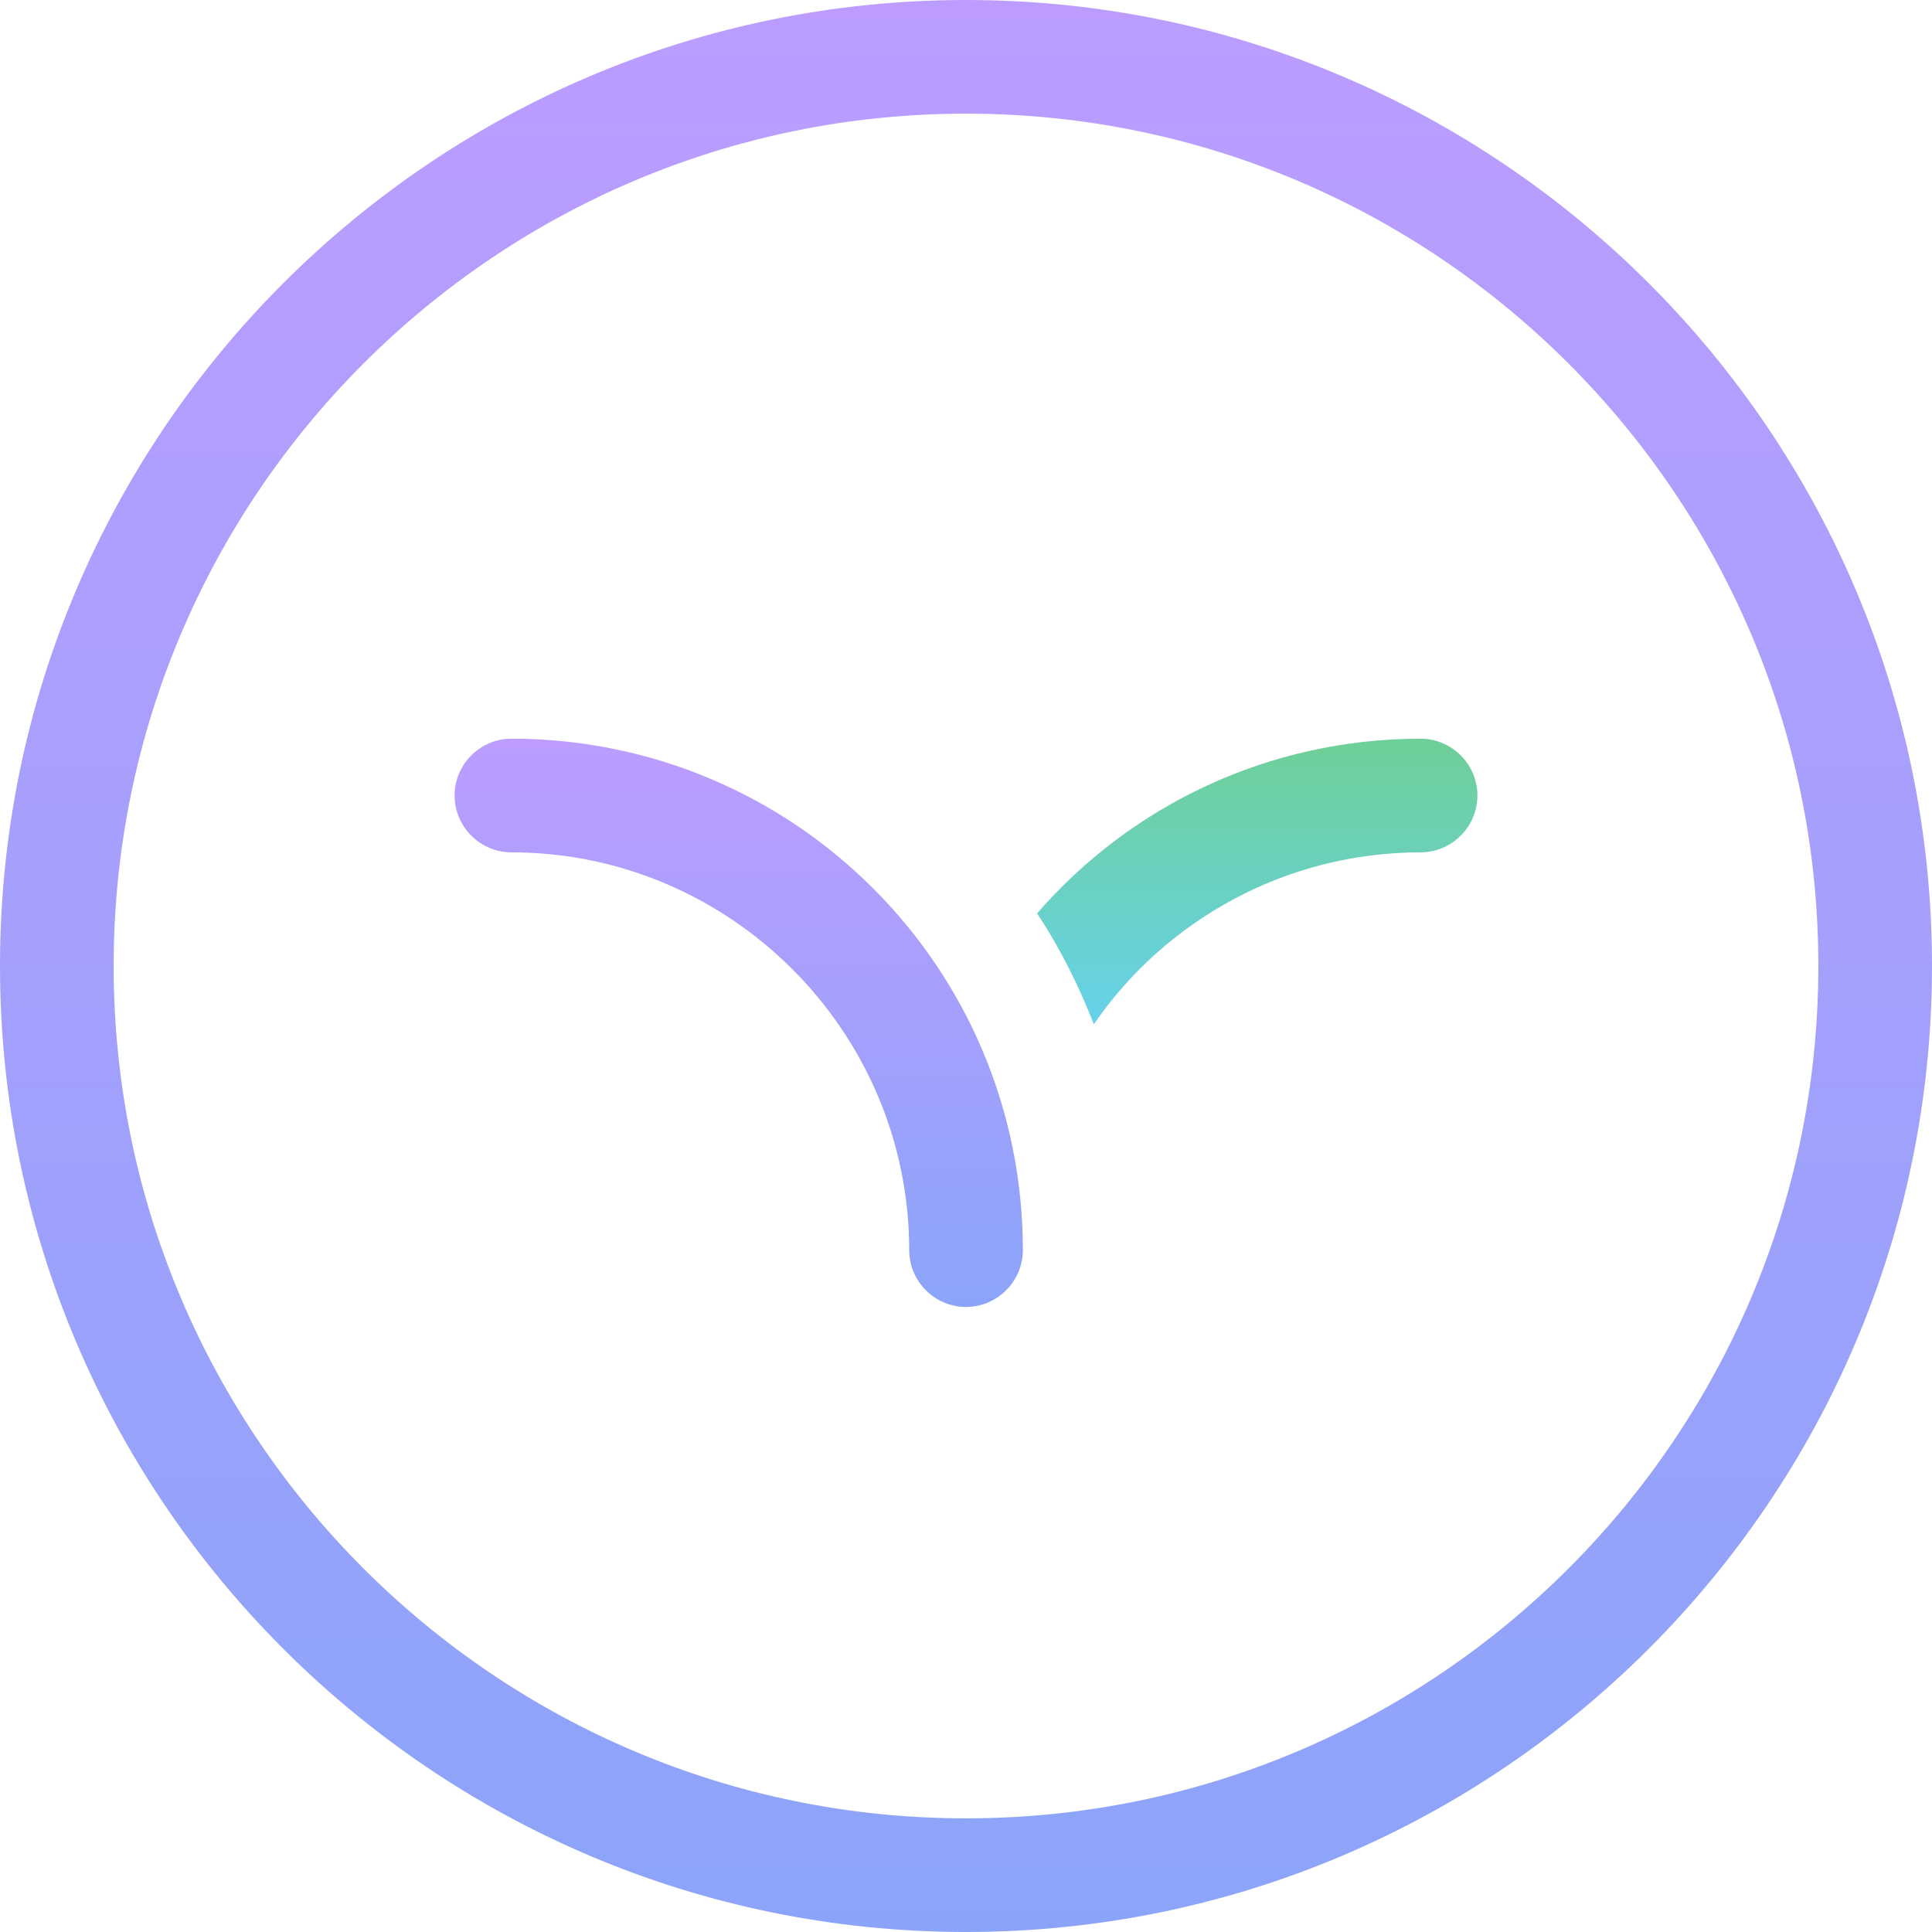
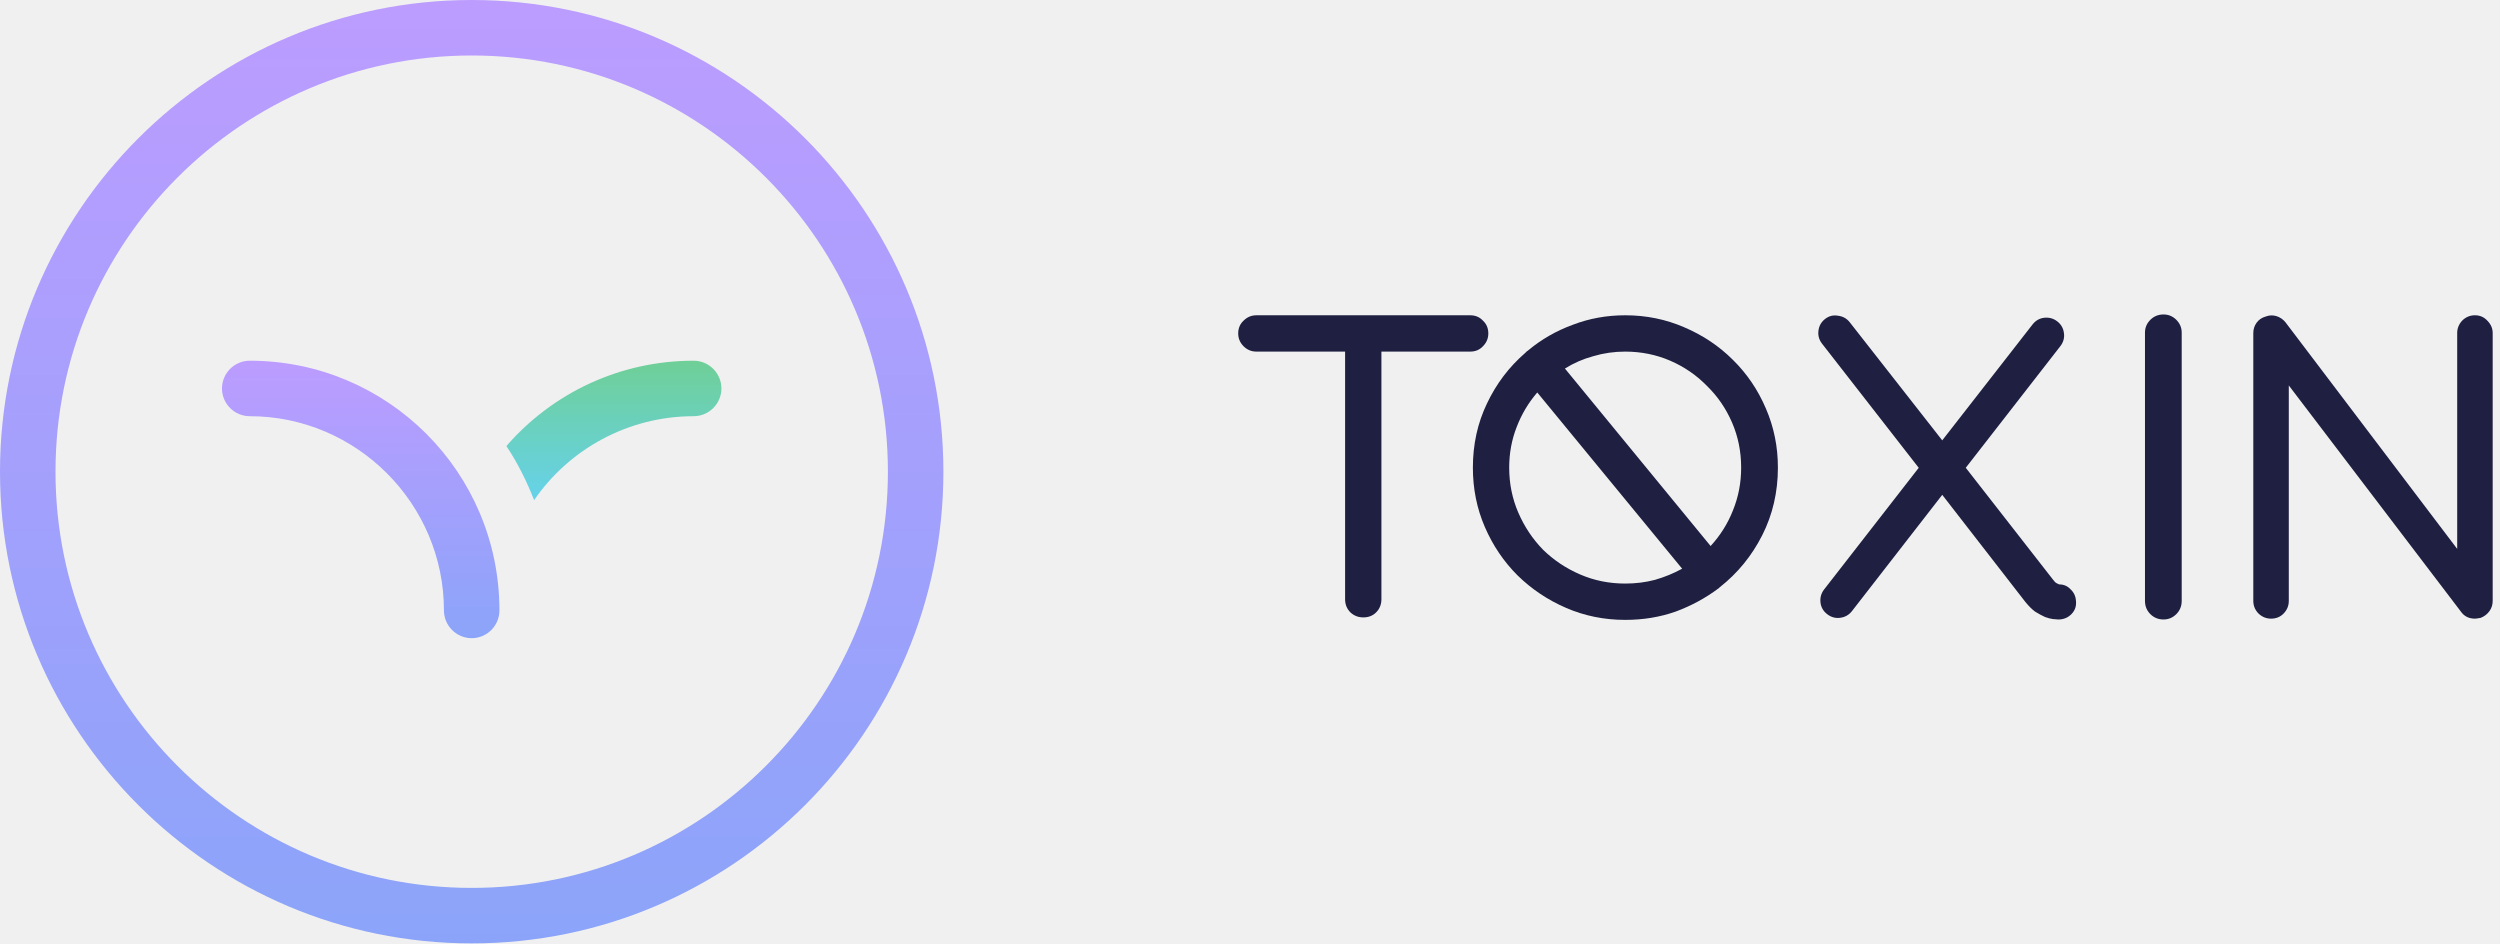
- <svg xmlns="http://www.w3.org/2000/svg" width="40" height="40" viewBox="0 0 40 40" fill="none">
-   <rect width="40" height="40" fill="#E5E5E5" />
-   <g clip-path="url(#clip0)">
-     <rect width="1440" height="1350" transform="translate(-140 -155)" fill="#F4F4F6" />
-     <g filter="url(#filter0_d)">
-       <rect x="-140" y="-15" width="1440" height="70" fill="white" />
-     </g>
-     <path d="M20 27.059C19.353 27.059 18.824 26.529 18.824 25.882C18.824 21.353 15.118 17.647 10.589 17.647C9.942 17.647 9.412 17.117 9.412 16.47C9.412 15.823 9.942 15.294 10.589 15.294C16.442 15.294 21.177 20.029 21.177 25.882C21.177 26.529 20.647 27.059 20 27.059Z" fill="url(#paint0_linear)" />
-     <path d="M30.588 16.47C30.588 17.117 30.059 17.647 29.412 17.647C26.618 17.647 24.118 19.059 22.647 21.206C22.324 20.382 21.941 19.617 21.471 18.912C23.412 16.676 26.265 15.294 29.412 15.294C30.059 15.294 30.588 15.823 30.588 16.47Z" fill="url(#paint1_linear)" />
-     <path d="M20 40C8.971 40 0 31.029 0 20C0 8.971 8.971 0 20 0C31.029 0 40 8.971 40 20C40 31.029 31.029 40 20 40ZM20 2.353C10.265 2.353 2.353 10.265 2.353 20C2.353 29.735 10.265 37.647 20 37.647C29.735 37.647 37.647 29.735 37.647 20C37.647 10.265 29.735 2.353 20 2.353Z" fill="url(#paint2_linear)" />
-   </g>
+ <svg xmlns="http://www.w3.org/2000/svg" width="106" height="40" viewBox="0 0 106 40" fill="none">
+   <path d="M62.335 13.368C62.557 13.368 62.737 13.444 62.877 13.596C63.029 13.736 63.105 13.917 63.105 14.138C63.105 14.348 63.029 14.529 62.877 14.681C62.737 14.832 62.557 14.908 62.335 14.908H58.572V25.408C58.572 25.63 58.497 25.817 58.345 25.968C58.205 26.108 58.024 26.178 57.803 26.178C57.593 26.178 57.412 26.108 57.26 25.968C57.108 25.817 57.032 25.63 57.032 25.408V14.908H53.27C53.06 14.908 52.879 14.832 52.727 14.681C52.576 14.529 52.5 14.348 52.5 14.138C52.5 13.917 52.576 13.736 52.727 13.596C52.879 13.444 53.06 13.368 53.27 13.368H62.335Z" fill="#1F2041" />
+   <path d="M68.908 13.368C69.794 13.368 70.629 13.537 71.41 13.876C72.203 14.214 72.892 14.675 73.475 15.258C74.07 15.842 74.537 16.53 74.875 17.323C75.213 18.105 75.383 18.939 75.383 19.826C75.383 20.864 75.161 21.821 74.718 22.696C74.274 23.571 73.674 24.306 72.915 24.901C72.915 24.901 72.903 24.913 72.88 24.936C72.32 25.356 71.708 25.688 71.043 25.933C70.378 26.167 69.666 26.283 68.908 26.283C68.021 26.283 67.187 26.114 66.405 25.776C65.623 25.438 64.935 24.977 64.34 24.393C63.757 23.81 63.296 23.128 62.958 22.346C62.619 21.564 62.45 20.724 62.45 19.826C62.45 18.846 62.648 17.942 63.045 17.113C63.442 16.273 63.984 15.556 64.673 14.961L64.743 14.891C64.754 14.891 64.772 14.879 64.795 14.856C65.355 14.389 65.985 14.027 66.685 13.771C67.385 13.502 68.126 13.368 68.908 13.368ZM68.908 24.743C69.351 24.743 69.771 24.691 70.168 24.586C70.576 24.469 70.961 24.312 71.323 24.113L65.18 16.641C64.807 17.073 64.515 17.562 64.305 18.111C64.095 18.648 63.99 19.219 63.99 19.826C63.99 20.503 64.118 21.138 64.375 21.733C64.632 22.328 64.982 22.853 65.425 23.308C65.88 23.752 66.405 24.102 67 24.358C67.595 24.615 68.231 24.743 68.908 24.743ZM72.53 23.151C72.938 22.707 73.254 22.206 73.475 21.646C73.709 21.074 73.825 20.468 73.825 19.826C73.825 19.149 73.697 18.513 73.44 17.918C73.183 17.323 72.828 16.804 72.373 16.361C71.929 15.906 71.41 15.55 70.815 15.293C70.22 15.037 69.584 14.908 68.908 14.908C68.441 14.908 67.992 14.973 67.56 15.101C67.128 15.217 66.726 15.393 66.353 15.626L72.53 23.151Z" fill="#1F2041" />
+   <path d="M82.351 20.631C82.118 20.631 81.919 20.538 81.756 20.351L77.258 14.576C77.13 14.412 77.078 14.232 77.101 14.033C77.124 13.823 77.218 13.654 77.381 13.526C77.544 13.398 77.725 13.351 77.924 13.386C78.133 13.409 78.303 13.502 78.431 13.666L82.351 18.671L86.183 13.753C86.312 13.59 86.475 13.497 86.674 13.473C86.883 13.45 87.07 13.502 87.234 13.631C87.397 13.759 87.49 13.928 87.513 14.138C87.537 14.337 87.484 14.518 87.356 14.681L82.946 20.351C82.794 20.538 82.596 20.631 82.351 20.631ZM87.269 26.266C87.222 26.266 87.146 26.26 87.041 26.248C86.948 26.237 86.837 26.207 86.709 26.161C86.58 26.102 86.44 26.027 86.288 25.933C86.148 25.828 86.008 25.688 85.868 25.513L82.351 20.981L78.519 25.916C78.39 26.079 78.221 26.172 78.011 26.196C77.813 26.219 77.632 26.167 77.469 26.038C77.305 25.91 77.212 25.747 77.189 25.548C77.165 25.338 77.218 25.152 77.346 24.988L81.756 19.318C81.896 19.132 82.088 19.038 82.334 19.038C82.59 19.038 82.794 19.132 82.946 19.318L87.041 24.568C87.099 24.65 87.152 24.703 87.198 24.726C87.245 24.749 87.28 24.767 87.303 24.778C87.502 24.778 87.665 24.848 87.793 24.988C87.933 25.117 88.009 25.28 88.021 25.478C88.044 25.688 87.986 25.869 87.846 26.021C87.706 26.172 87.531 26.254 87.321 26.266H87.269Z" fill="#1F2041" />
+   <path d="M91.734 26.266C91.513 26.266 91.326 26.19 91.174 26.038C91.023 25.887 90.947 25.7 90.947 25.478V14.103C90.947 13.893 91.023 13.713 91.174 13.561C91.326 13.409 91.513 13.333 91.734 13.333C91.944 13.333 92.125 13.409 92.277 13.561C92.428 13.713 92.504 13.893 92.504 14.103V25.478C92.504 25.7 92.428 25.887 92.277 26.038C92.125 26.19 91.944 26.266 91.734 26.266Z" fill="#1F2041" />
+   <path d="M104.938 26.231C104.681 26.231 104.483 26.132 104.343 25.933L97.045 16.343V25.478C97.045 25.688 96.969 25.869 96.818 26.021C96.678 26.161 96.503 26.231 96.293 26.231C96.094 26.231 95.919 26.161 95.768 26.021C95.616 25.869 95.54 25.688 95.54 25.478V14.121C95.54 13.957 95.587 13.812 95.68 13.683C95.773 13.555 95.902 13.467 96.065 13.421C96.217 13.363 96.368 13.357 96.52 13.403C96.672 13.45 96.8 13.537 96.905 13.666L104.185 23.273V14.121C104.185 13.922 104.255 13.748 104.395 13.596C104.547 13.444 104.728 13.368 104.938 13.368C105.148 13.368 105.323 13.444 105.463 13.596C105.614 13.748 105.69 13.922 105.69 14.121V25.478C105.69 25.642 105.643 25.788 105.55 25.916C105.457 26.044 105.334 26.137 105.183 26.196C105.066 26.219 104.984 26.231 104.938 26.231Z" fill="#1F2041" />
+   <path d="M20 27.059C19.353 27.059 18.823 26.529 18.823 25.882C18.823 21.353 15.117 17.647 10.588 17.647C9.941 17.647 9.412 17.118 9.412 16.471C9.412 15.824 9.941 15.294 10.588 15.294C16.441 15.294 21.176 20.029 21.176 25.882C21.176 26.529 20.647 27.059 20 27.059Z" fill="url(#paint0_linear)" />
+   <path d="M30.588 16.471C30.588 17.118 30.059 17.647 29.412 17.647C26.618 17.647 24.118 19.059 22.647 21.206C22.323 20.382 21.941 19.618 21.471 18.912C23.412 16.677 26.265 15.294 29.412 15.294C30.059 15.294 30.588 15.824 30.588 16.471Z" fill="url(#paint1_linear)" />
+   <path d="M20 40C8.971 40 0 31.029 0 20C0 8.971 8.971 0 20 0C31.029 0 40 8.971 40 20C40 31.029 31.029 40 20 40ZM20 2.353C10.265 2.353 2.353 10.265 2.353 20C2.353 29.735 10.265 37.647 20 37.647C29.735 37.647 37.647 29.735 37.647 20C37.647 10.265 29.735 2.353 20 2.353Z" fill="url(#paint2_linear)" />
  <defs>
-     <filter id="filter0_d" x="-160" y="-25" width="1480" height="110" filterUnits="userSpaceOnUse" color-interpolation-filters="sRGB">
-       <feFlood flood-opacity="0" result="BackgroundImageFix" />
-       <feColorMatrix in="SourceAlpha" type="matrix" values="0 0 0 0 0 0 0 0 0 0 0 0 0 0 0 0 0 0 127 0" />
-       <feOffset dy="10" />
-       <feGaussianBlur stdDeviation="10" />
-       <feColorMatrix type="matrix" values="0 0 0 0 0.122 0 0 0 0 0.125 0 0 0 0 0.255 0 0 0 0.05 0" />
-       <feBlend mode="normal" in2="BackgroundImageFix" result="effect1_dropShadow" />
-       <feBlend mode="normal" in="SourceGraphic" in2="effect1_dropShadow" result="shape" />
-     </filter>
    <linearGradient id="paint0_linear" x1="15.294" y1="15.294" x2="15.294" y2="27.059" gradientUnits="userSpaceOnUse">
      <stop stop-color="#BC9CFF" />
      <stop offset="1" stop-color="#8BA4F9" />
    </linearGradient>
    <linearGradient id="paint1_linear" x1="26.029" y1="15.294" x2="26.029" y2="21.206" gradientUnits="userSpaceOnUse">
      <stop stop-color="#6FCF97" />
      <stop offset="1" stop-color="#66D2EA" />
    </linearGradient>
    <linearGradient id="paint2_linear" x1="20" y1="0" x2="20" y2="40" gradientUnits="userSpaceOnUse">
      <stop stop-color="#BC9CFF" />
      <stop offset="1" stop-color="#8BA4F9" />
    </linearGradient>
-     <clipPath id="clip0">
-       <rect width="1440" height="1350" fill="white" transform="translate(-140 -155)" />
-     </clipPath>
  </defs>
</svg>
